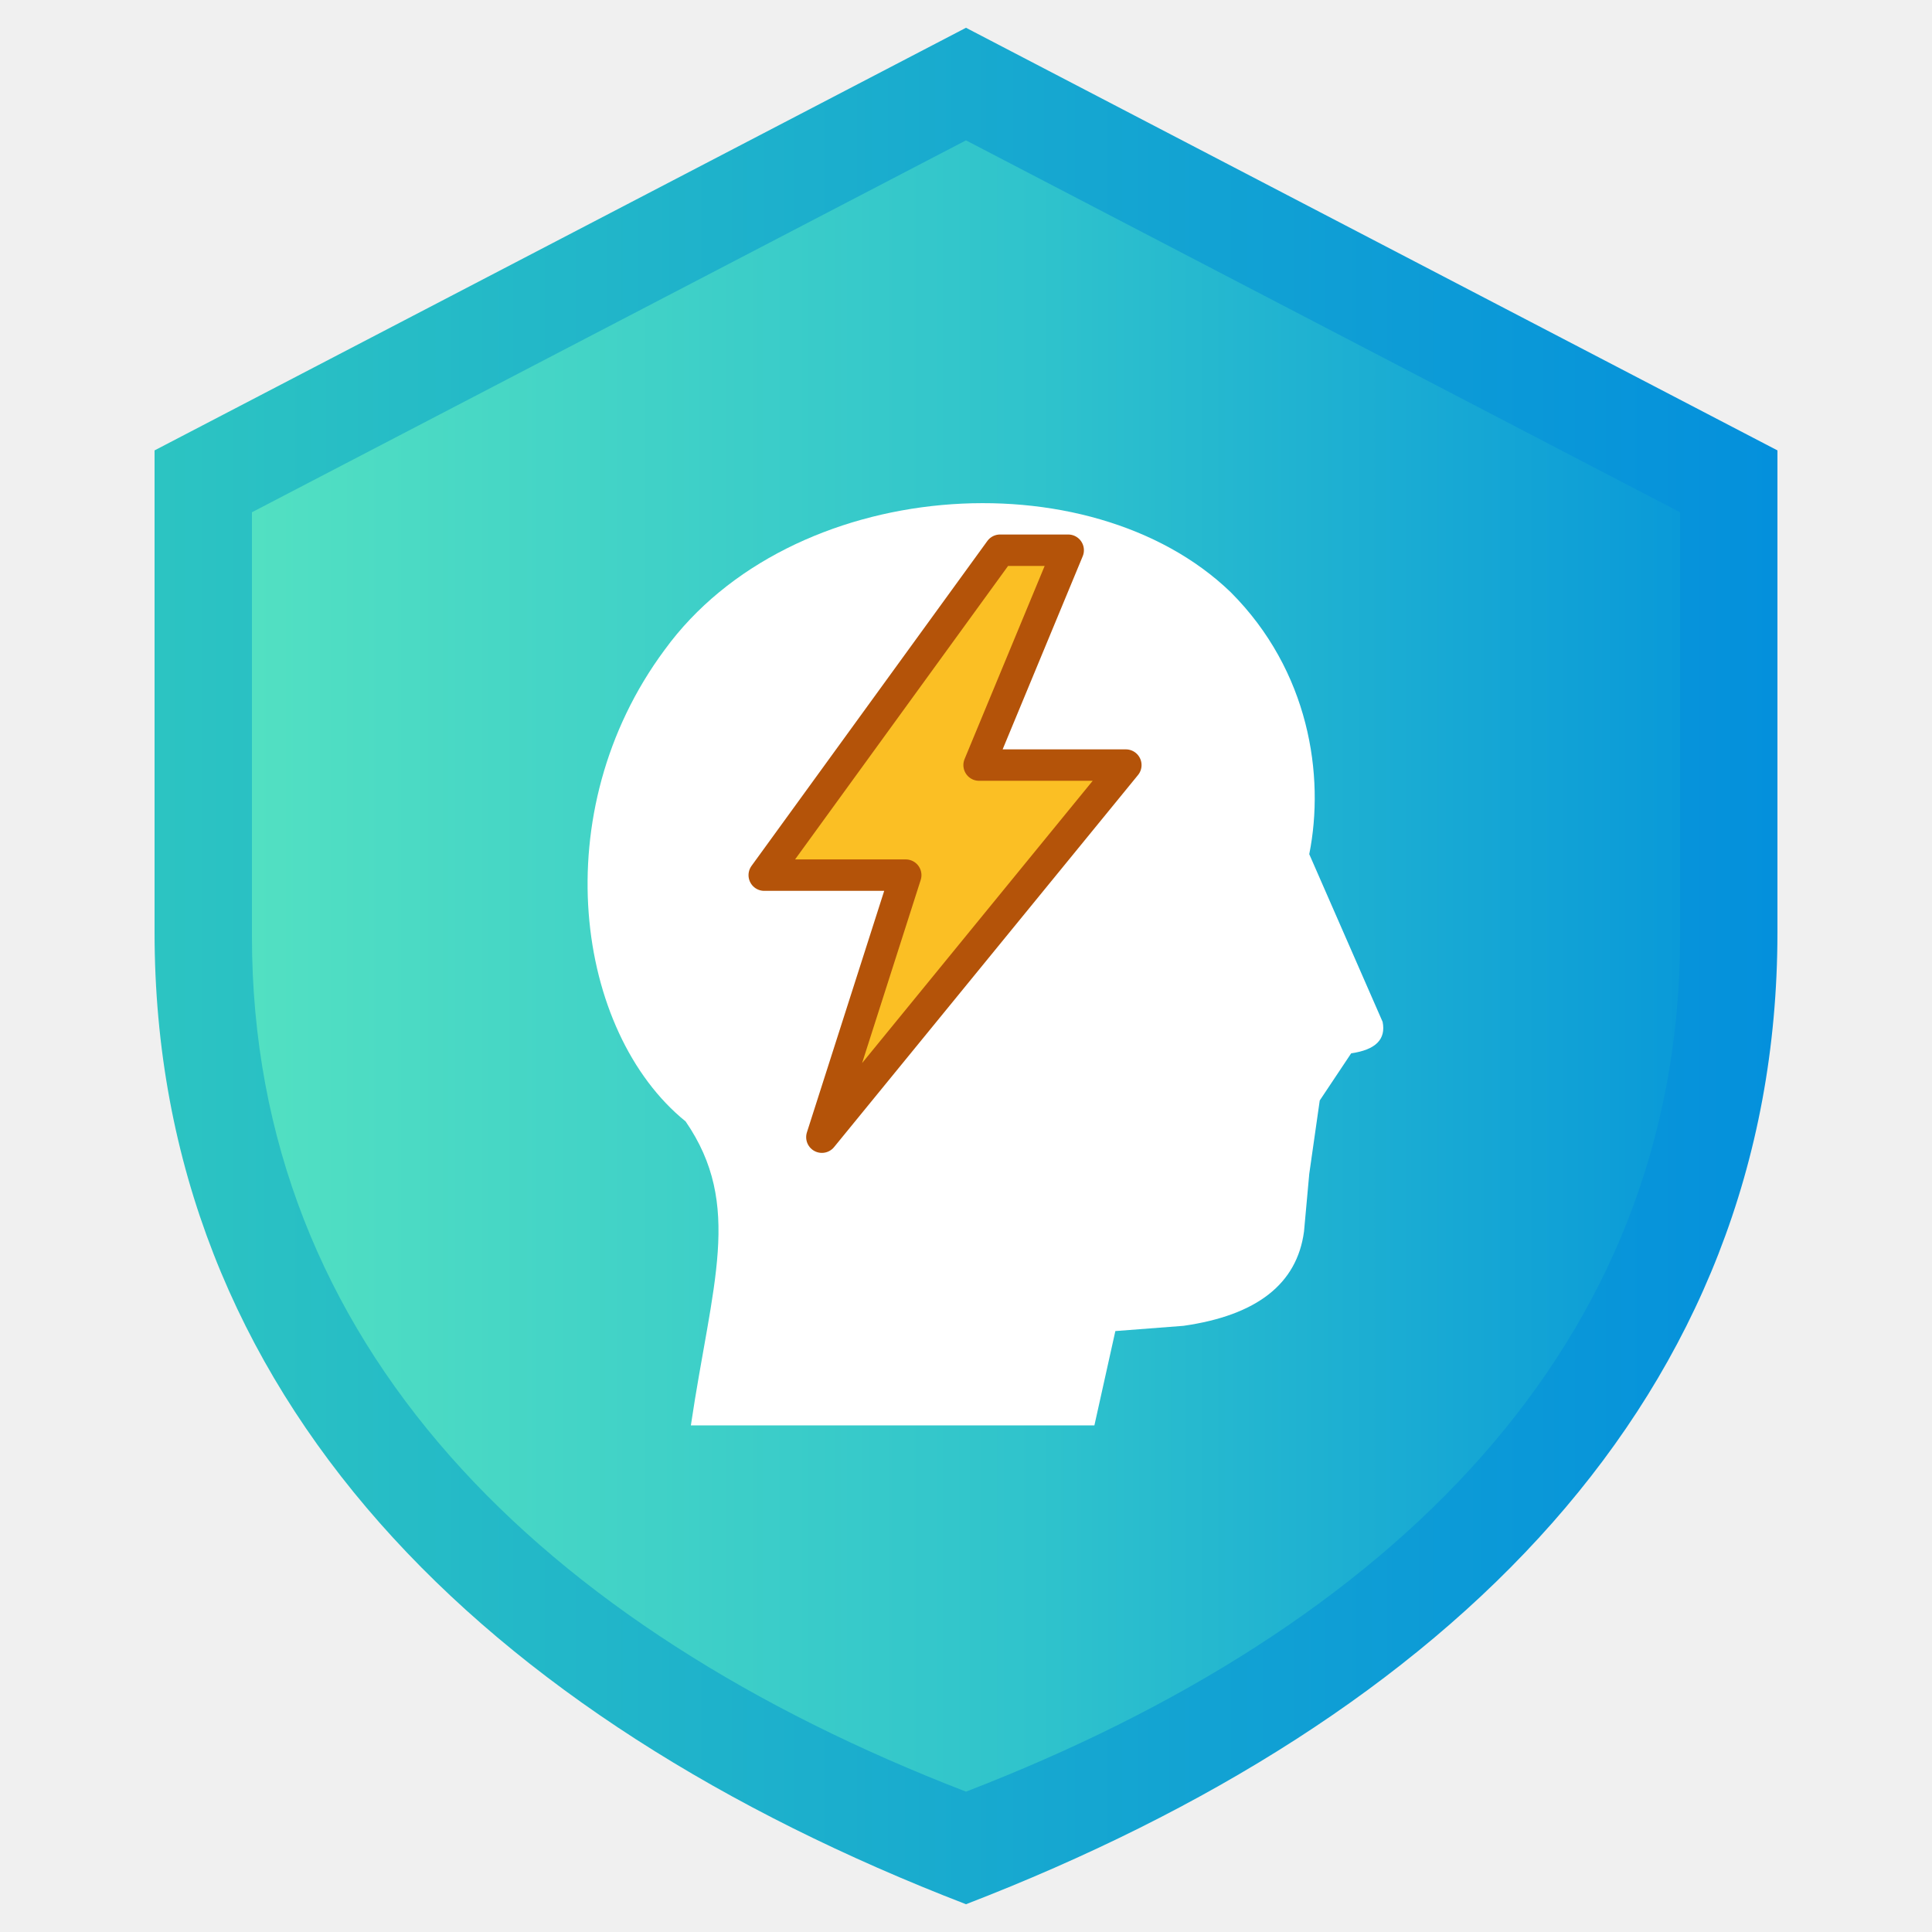
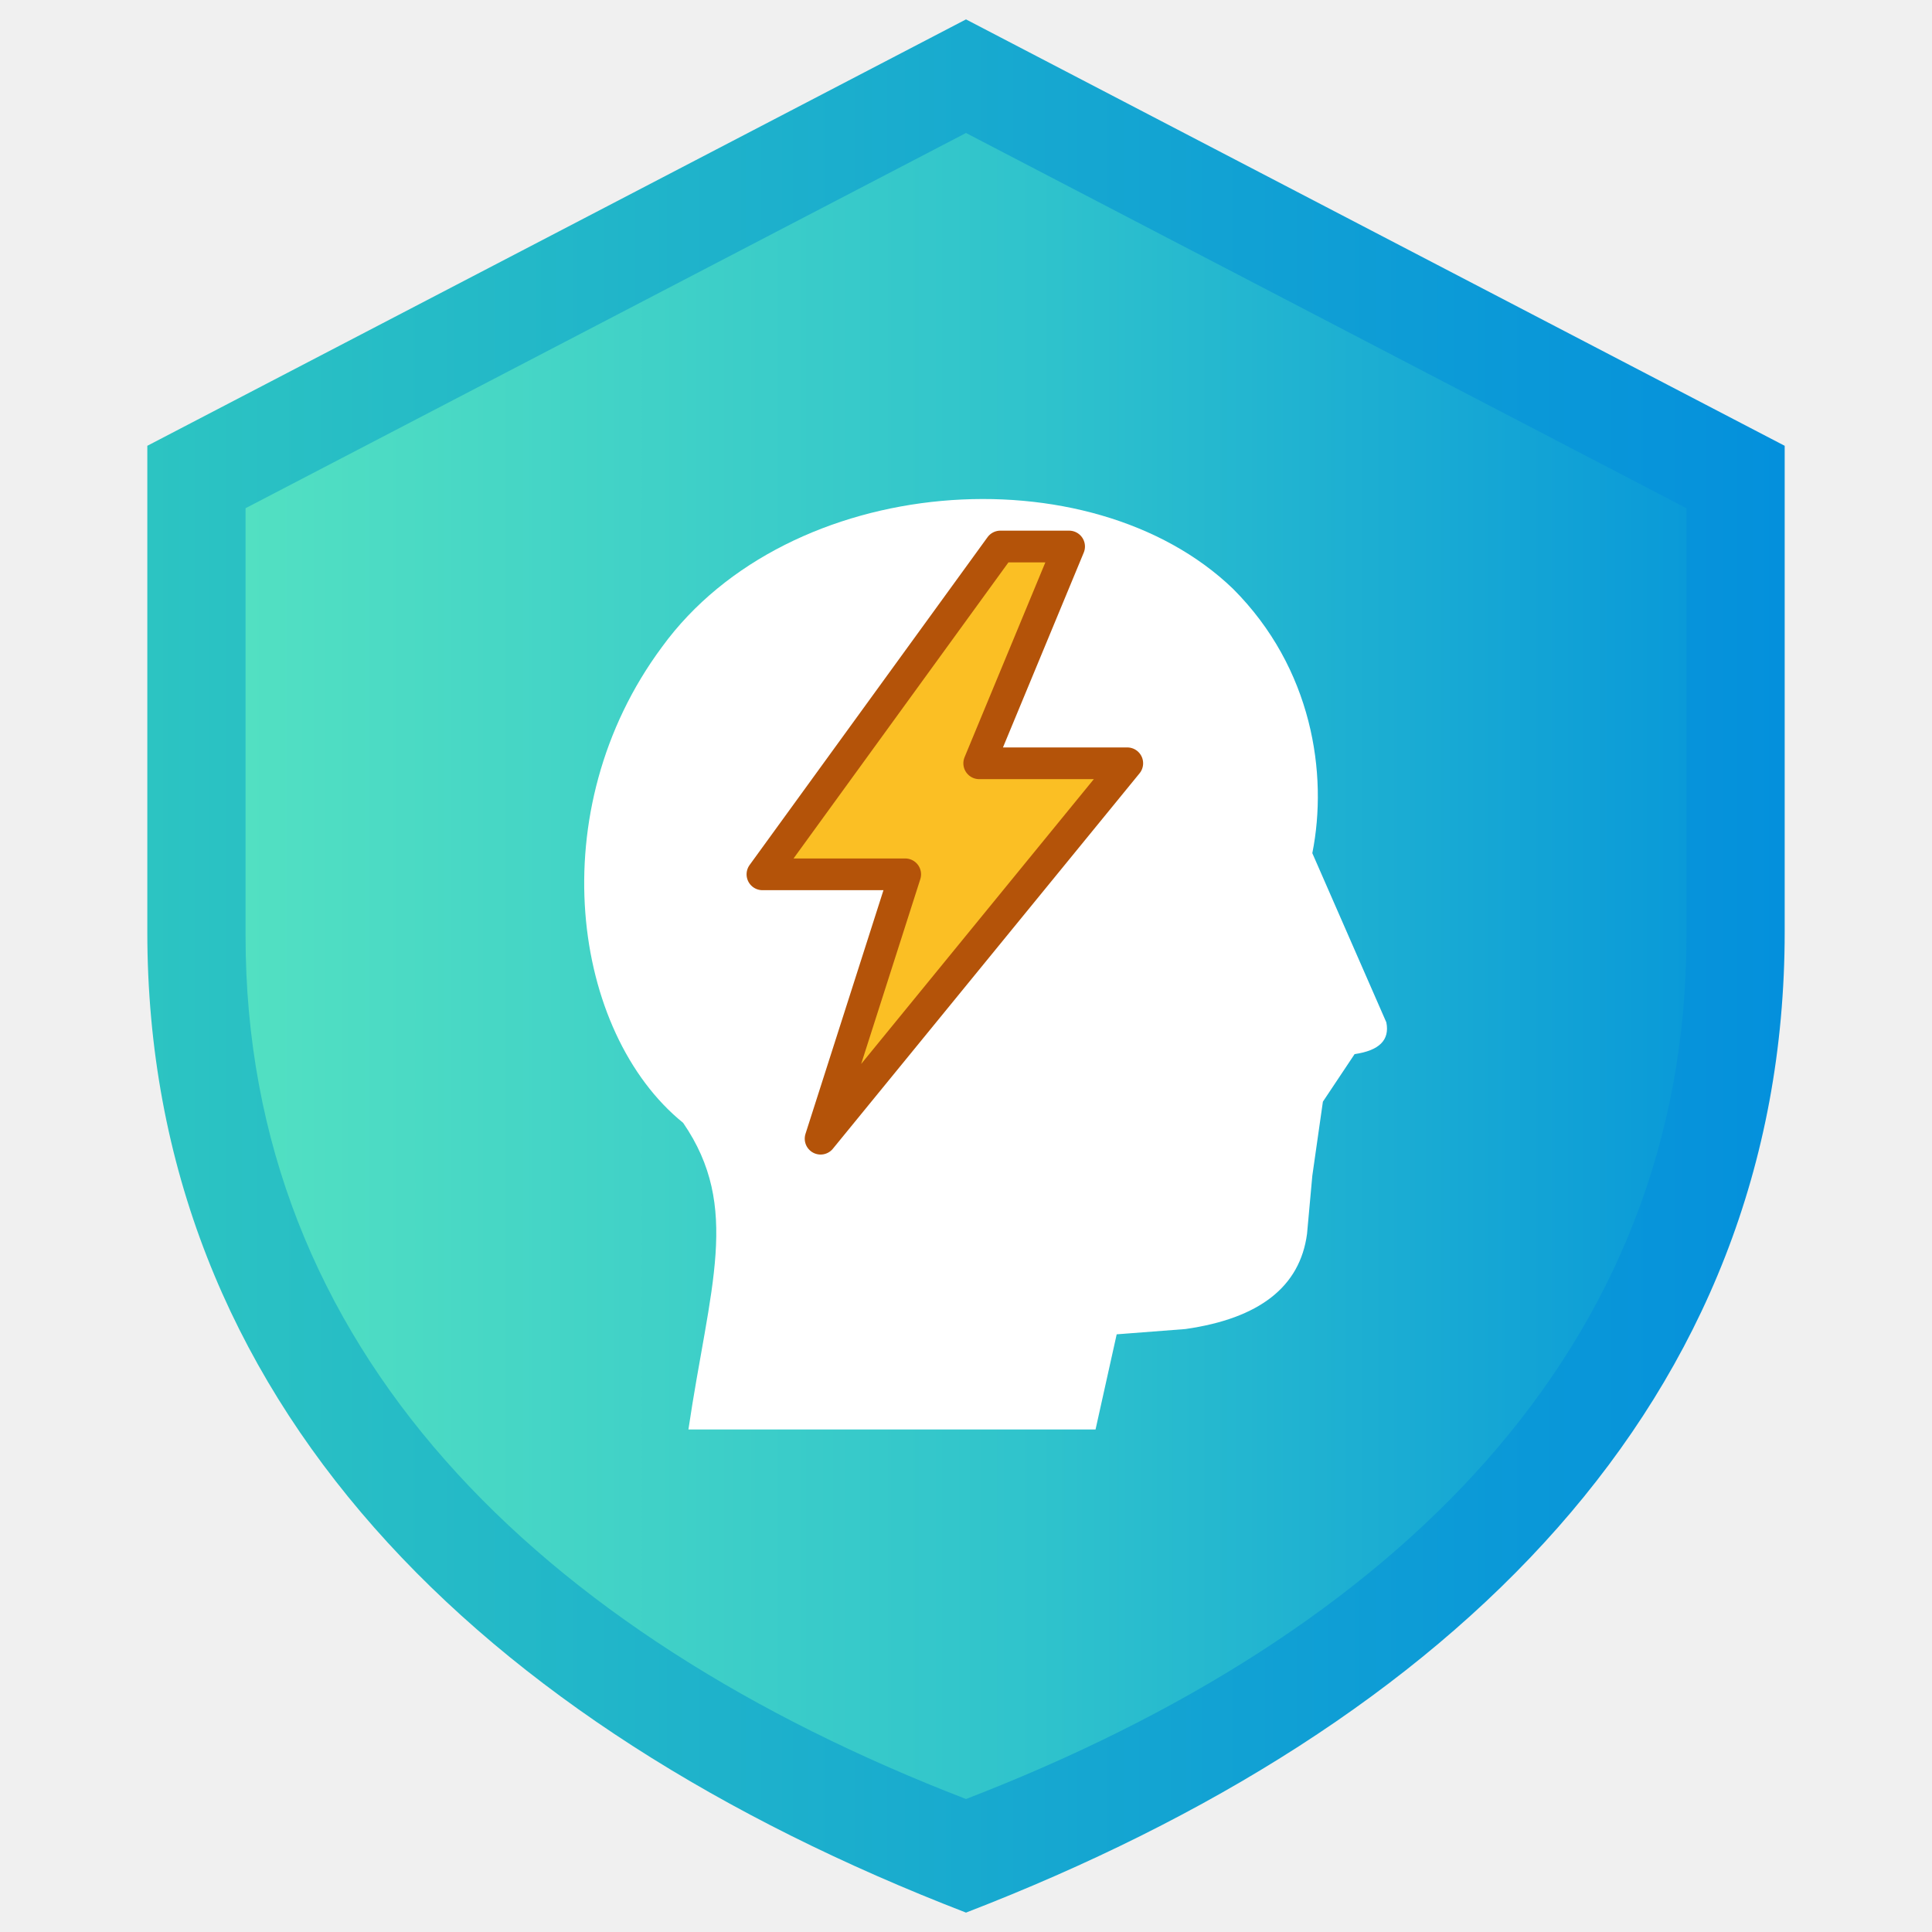
<svg xmlns="http://www.w3.org/2000/svg" viewBox="0 0 512 512" width="512" height="512">
  <defs>
    <linearGradient id="rim-headache" gradientUnits="userSpaceOnUse" x1="64" y1="0" x2="448" y2="0">
      <stop offset="0" stop-color="#2cc4c2" />
      <stop offset="1" stop-color="#0490dc" />
    </linearGradient>
    <linearGradient id="face-headache" gradientUnits="userSpaceOnUse" x1="64" y1="0" x2="448" y2="0">
      <stop offset="0" stop-color="#52e0c2" />
      <stop offset="0.55" stop-color="#2fc3cc" />
      <stop offset="1" stop-color="#0a9ad8" />
    </linearGradient>
  </defs>
-   <g transform="translate(256 256) scale(1.12) translate(-256 -258)">
+   <g transform="translate(256 256) scale(1.13) translate(-256 -258)">
    <path d="M256 36 L448 136 L448 250 C448 360 370 436 256 480 C142 436 64 360 64 250 L64 136 Z" fill="url(#rim-headache)" />
    <path d="M256 36 L448 136 L448 250 C448 360 370 436 256 480 C142 436 64 360 64 250 L64 136 Z" transform="translate(256 258) scale(0.88) translate(-256 -258)" fill="url(#face-headache)" />
    <g transform="translate(256 252) scale(0.62) translate(-273 -261)">
      <path d="M168 446 C176 392 188 362 166 330 C124 296 112 212 158 150 C206 84 320 76 374 128 C404 158 410 198 404 228 L432 292 Q434 302 420 304 L408 322 L404 350 L402 372 Q398 402 356 408 L330 410 L322 446 Z" fill="#ffffff" />
      <path d="M286 112 L196 236 H250 L218 336 L334 194 H278 L312 112 Z" fill="#fbbf24" stroke="#b45309" stroke-width="12" stroke-linejoin="round" />
    </g>
  </g>
</svg>
